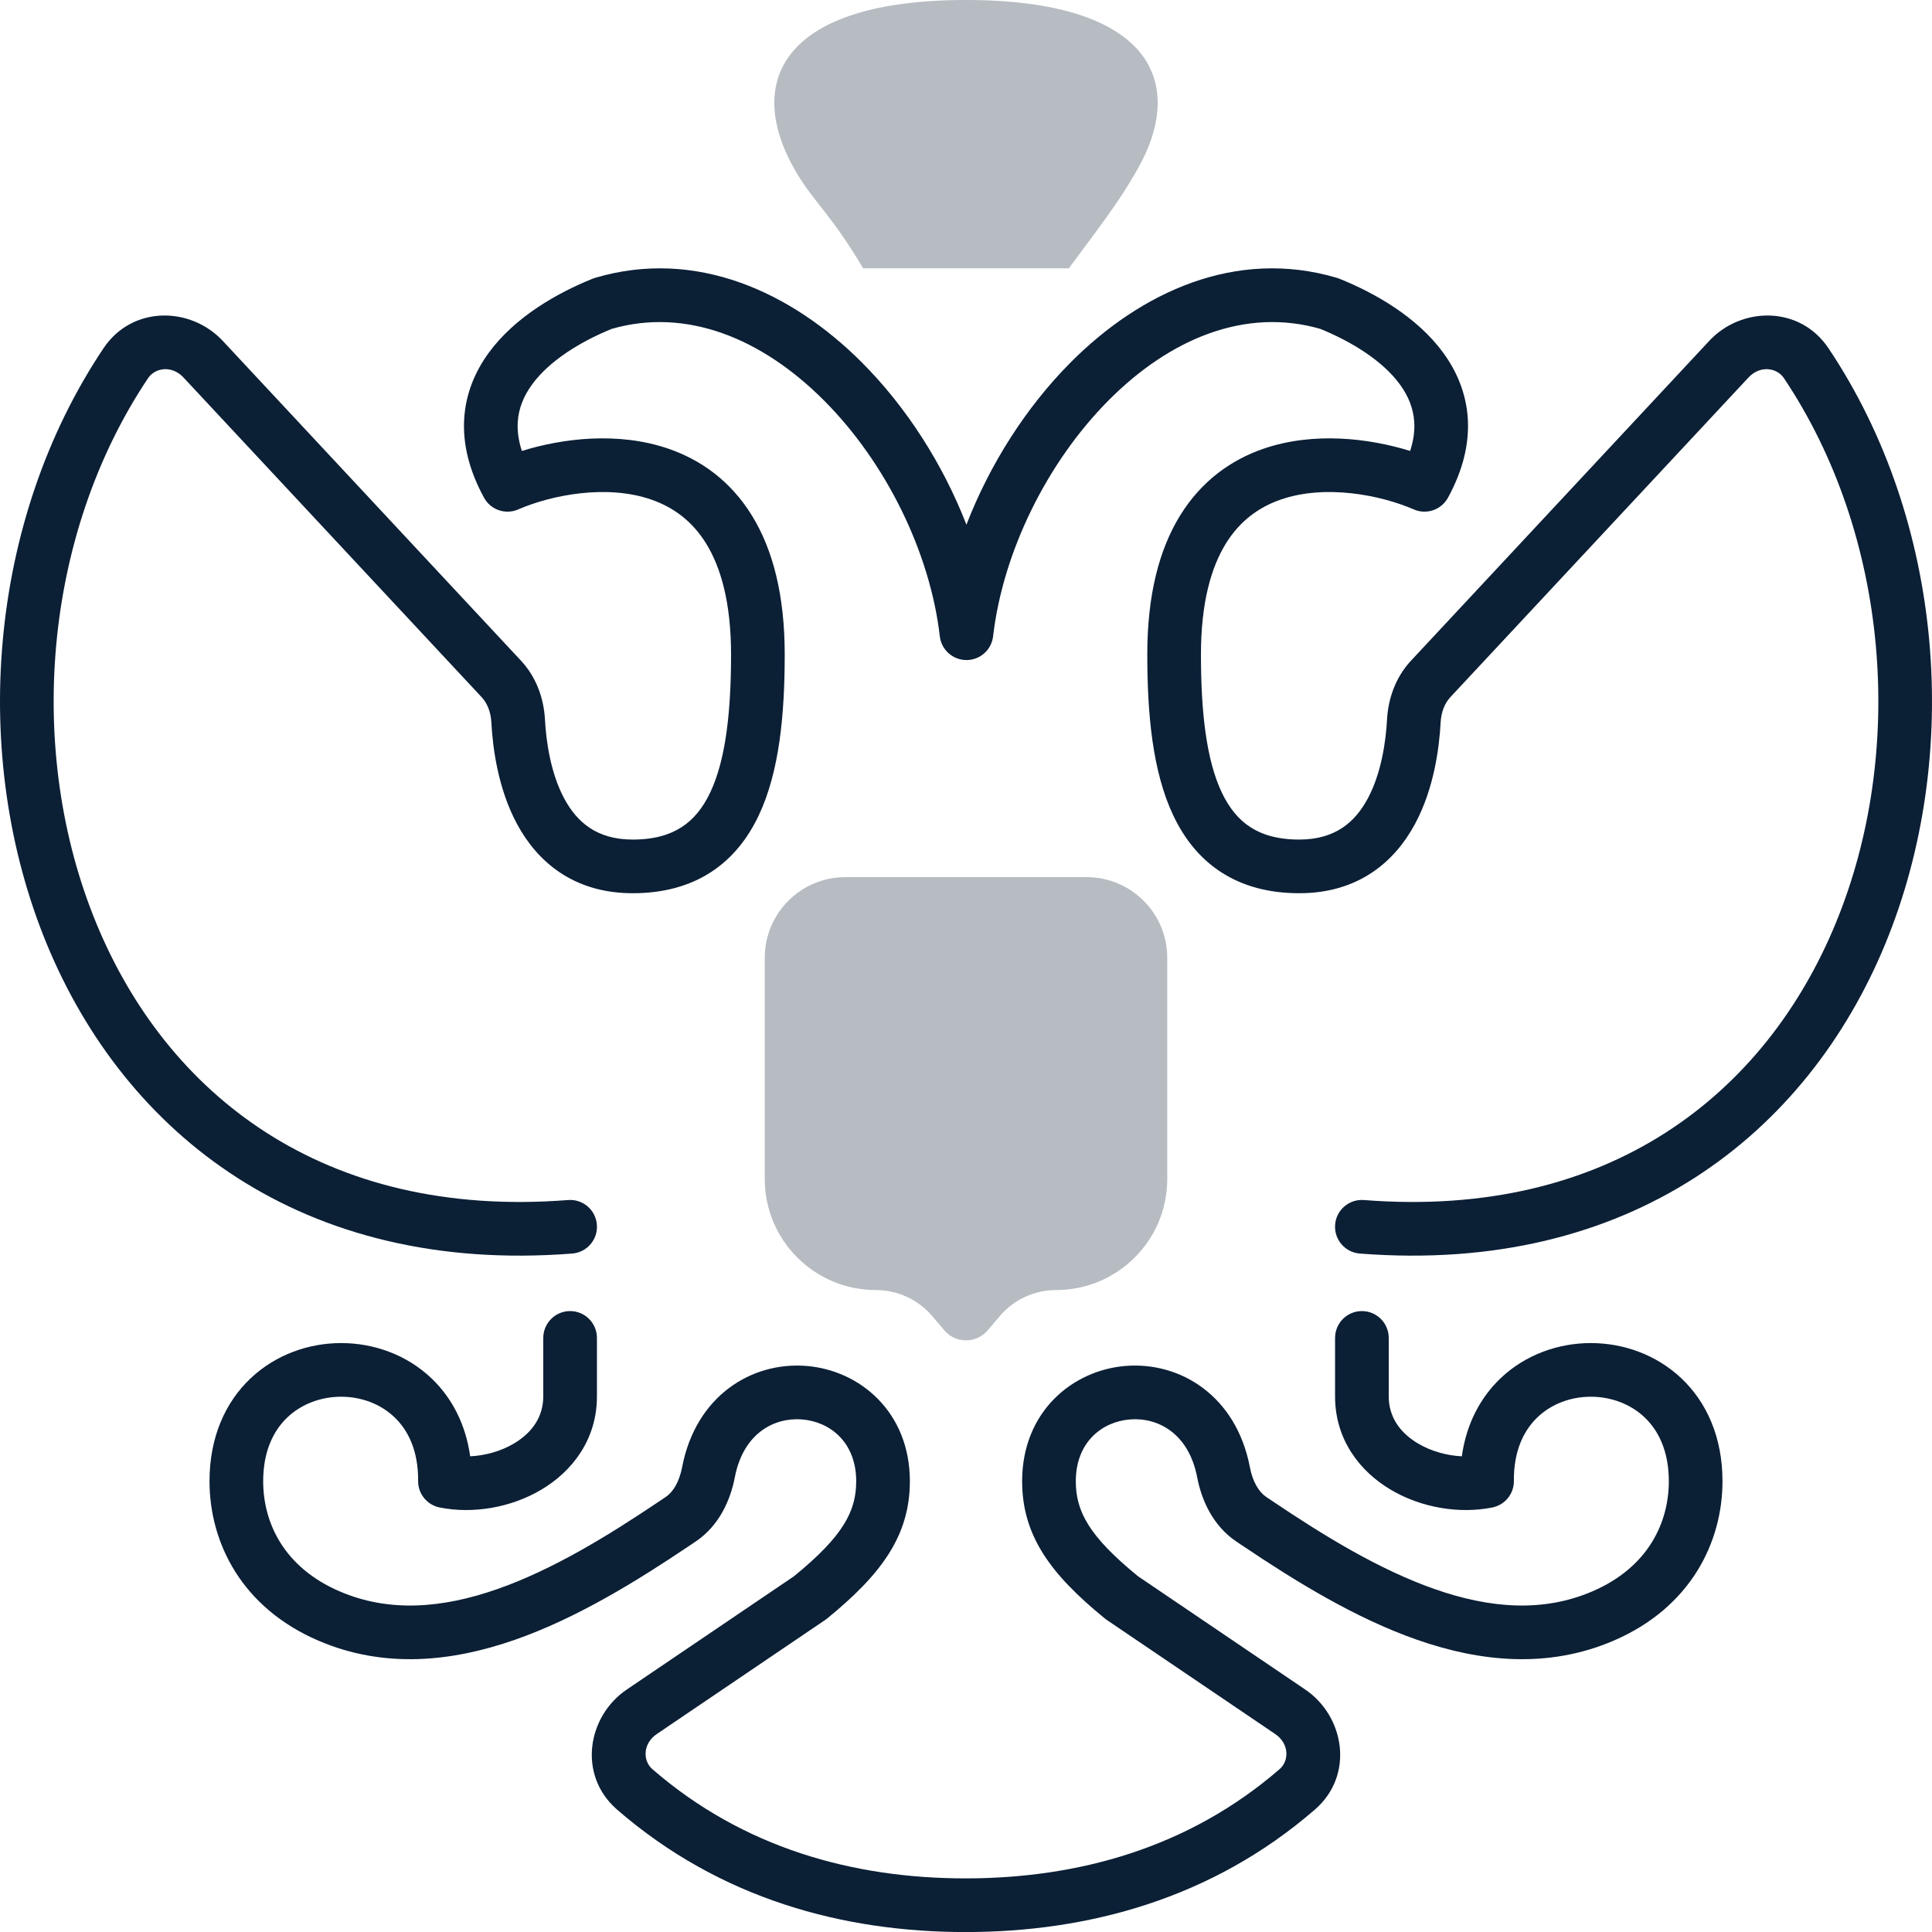
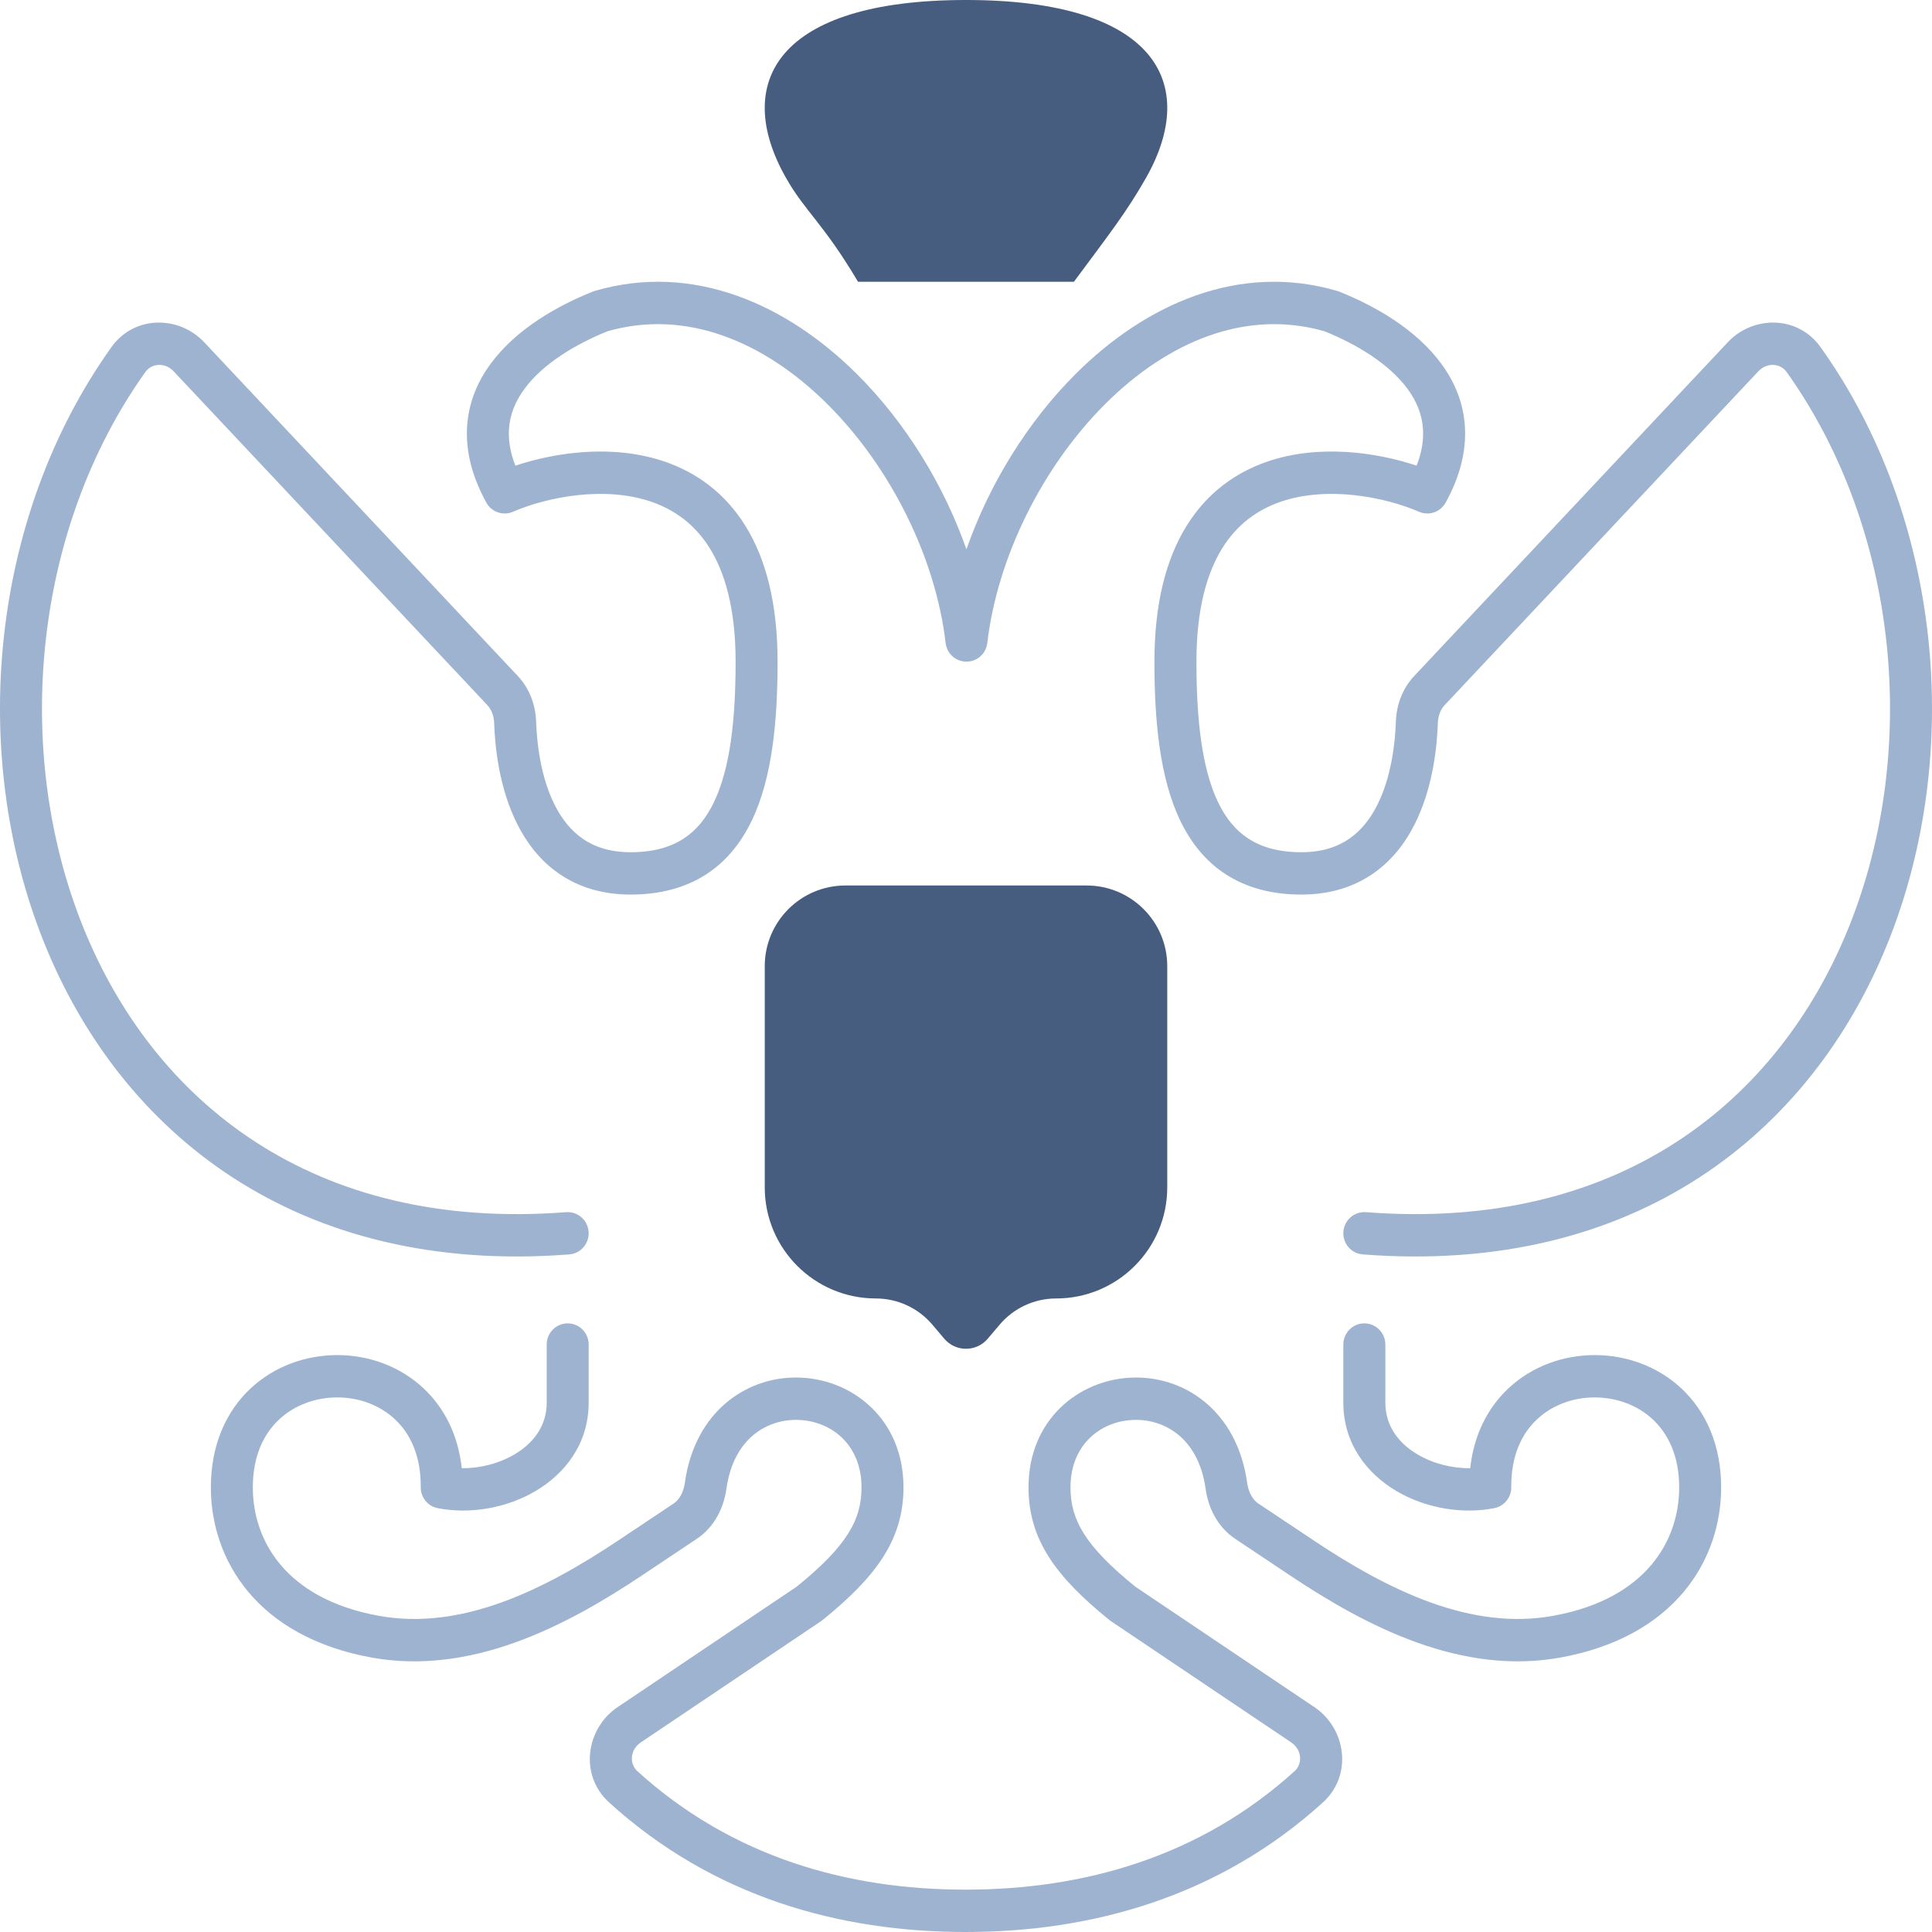
<svg xmlns="http://www.w3.org/2000/svg" width="36" height="36" viewBox="0 0 36 36" fill="none">
  <rect width="36" height="36" fill="none" />
-   <path fill-rule="evenodd" clip-rule="evenodd" d="M19.95 6.753C21.258 5.439 23.031 4.622 24.907 5.176C24.922 5.18 24.938 5.185 24.952 5.191C25.613 5.457 26.401 5.902 26.891 6.571C27.142 6.914 27.319 7.323 27.35 7.795C27.38 8.266 27.261 8.761 26.981 9.274C26.857 9.501 26.58 9.596 26.343 9.492C25.726 9.224 24.697 9.02 23.864 9.309C23.464 9.448 23.106 9.7 22.841 10.13C22.572 10.566 22.378 11.221 22.378 12.194C22.378 13.271 22.478 14.161 22.767 14.769C22.907 15.062 23.082 15.273 23.298 15.412C23.513 15.552 23.803 15.644 24.21 15.644C24.88 15.644 25.249 15.32 25.486 14.88C25.739 14.409 25.823 13.82 25.845 13.409C25.866 13.027 25.999 12.625 26.292 12.311L31.849 6.352C32.447 5.71 33.537 5.69 34.071 6.489C36.225 9.704 36.571 14.092 35.129 17.589C33.671 21.124 30.38 23.752 25.337 23.358C25.062 23.336 24.857 23.096 24.878 22.82C24.899 22.545 25.14 22.339 25.416 22.361C29.993 22.719 32.899 20.372 34.204 17.208C35.525 14.007 35.201 9.972 33.24 7.045C33.11 6.851 32.797 6.802 32.581 7.034L27.023 12.993C26.921 13.103 26.854 13.266 26.844 13.463C26.819 13.925 26.724 14.69 26.366 15.354C25.992 16.05 25.318 16.644 24.21 16.644C23.646 16.644 23.159 16.514 22.754 16.252C22.351 15.991 22.065 15.621 21.864 15.198C21.472 14.374 21.378 13.289 21.378 12.194C21.378 11.093 21.597 10.242 21.99 9.605C22.387 8.961 22.94 8.571 23.536 8.364C24.48 8.037 25.52 8.168 26.276 8.403C26.343 8.197 26.362 8.017 26.352 7.859C26.336 7.609 26.242 7.378 26.084 7.162C25.759 6.718 25.184 6.366 24.602 6.128C23.209 5.728 21.807 6.304 20.659 7.458C19.504 8.619 18.686 10.293 18.505 11.856C18.476 12.109 18.263 12.299 18.009 12.299C17.755 12.299 17.541 12.109 17.512 11.856C17.331 10.294 16.51 8.619 15.351 7.459C14.197 6.304 12.791 5.728 11.399 6.128C10.816 6.366 10.241 6.718 9.916 7.162C9.758 7.378 9.664 7.609 9.648 7.859C9.638 8.017 9.657 8.197 9.724 8.403C10.48 8.168 11.52 8.037 12.464 8.364C13.06 8.571 13.613 8.961 14.01 9.605C14.403 10.242 14.622 11.093 14.622 12.194C14.622 13.289 14.528 14.374 14.136 15.198C13.935 15.621 13.649 15.991 13.246 16.252C12.841 16.514 12.354 16.644 11.79 16.644C10.682 16.644 10.008 16.05 9.634 15.354C9.276 14.69 9.181 13.925 9.156 13.463C9.146 13.266 9.079 13.103 8.977 12.993L3.419 7.034C3.203 6.802 2.89 6.851 2.76 7.045C0.799 9.972 0.475 14.007 1.796 17.208C3.101 20.372 6.007 22.719 10.585 22.361C10.86 22.339 11.101 22.545 11.122 22.82C11.144 23.096 10.938 23.336 10.662 23.358C5.62 23.752 2.329 21.124 0.871 17.589C-0.571 14.092 -0.225 9.704 1.929 6.489C2.463 5.69 3.552 5.71 4.151 6.352L9.708 12.311C10.001 12.625 10.134 13.027 10.155 13.409C10.177 13.82 10.261 14.409 10.514 14.88C10.751 15.32 11.12 15.644 11.79 15.644C12.197 15.644 12.487 15.552 12.702 15.412C12.918 15.273 13.094 15.062 13.233 14.769C13.522 14.161 13.622 13.271 13.622 12.194C13.622 11.221 13.428 10.566 13.159 10.13C12.894 9.7 12.536 9.448 12.136 9.309C11.303 9.02 10.274 9.224 9.657 9.492C9.42 9.596 9.143 9.501 9.019 9.274C8.739 8.761 8.62 8.266 8.65 7.795C8.681 7.323 8.858 6.914 9.109 6.571C9.599 5.902 10.387 5.457 11.048 5.191C11.062 5.185 11.078 5.18 11.093 5.176C12.969 4.622 14.746 5.439 16.058 6.752C16.892 7.587 17.571 8.651 18.008 9.777C18.443 8.652 19.119 7.588 19.95 6.753ZM10.623 24.43C10.9 24.43 11.123 24.654 11.123 24.93V26.02C11.123 26.828 10.659 27.419 10.085 27.759C9.523 28.092 8.815 28.214 8.194 28.09C7.958 28.043 7.789 27.836 7.791 27.596C7.796 27.03 7.604 26.649 7.349 26.407C7.088 26.158 6.729 26.026 6.357 26.026C5.985 26.026 5.623 26.158 5.358 26.408C5.1 26.652 4.904 27.035 4.904 27.6C4.904 28.373 5.289 29.206 6.329 29.653C7.248 30.048 8.236 29.971 9.265 29.611C10.3 29.249 11.329 28.618 12.293 27.969L12.405 27.894C12.545 27.799 12.658 27.611 12.71 27.34C12.967 26.001 14.014 25.372 15.023 25.452C16.019 25.531 16.954 26.308 16.954 27.6C16.954 28.617 16.42 29.338 15.409 30.161C15.398 30.17 15.386 30.179 15.374 30.187L12.24 32.31C11.971 32.492 11.98 32.813 12.154 32.964C13.848 34.435 15.896 35.001 17.991 35.001C20.087 35.001 22.148 34.435 23.846 32.963C24.02 32.812 24.029 32.492 23.76 32.31L20.626 30.187C20.614 30.179 20.602 30.17 20.591 30.161C19.58 29.338 19.046 28.617 19.046 27.6C19.046 26.308 19.981 25.531 20.977 25.452C21.986 25.372 23.033 26.001 23.29 27.34C23.342 27.611 23.455 27.799 23.595 27.894L23.707 27.969C24.671 28.618 25.7 29.249 26.735 29.611C27.764 29.971 28.752 30.048 29.671 29.653C30.711 29.206 31.096 28.373 31.096 27.6C31.096 27.035 30.9 26.652 30.642 26.408C30.377 26.158 30.015 26.026 29.643 26.026C29.271 26.026 28.912 26.158 28.651 26.407C28.396 26.649 28.204 27.03 28.209 27.596C28.211 27.836 28.042 28.043 27.806 28.09C27.185 28.214 26.477 28.092 25.915 27.759C25.341 27.419 24.877 26.828 24.877 26.02V24.931C24.877 24.655 25.1 24.43 25.377 24.43C25.653 24.43 25.877 24.654 25.877 24.93V26.02C25.877 26.397 26.081 26.695 26.424 26.898C26.667 27.042 26.959 27.123 27.239 27.136C27.323 26.534 27.583 26.042 27.961 25.682C28.427 25.239 29.041 25.026 29.643 25.026C30.246 25.026 30.86 25.24 31.328 25.681C31.803 26.129 32.096 26.783 32.096 27.6C32.096 28.735 31.506 29.953 30.066 30.572C28.838 31.099 27.575 30.964 26.405 30.555C25.241 30.148 24.123 29.454 23.149 28.799L23.037 28.724C22.595 28.426 22.389 27.948 22.308 27.529C22.15 26.703 21.57 26.408 21.056 26.449C20.529 26.491 20.046 26.879 20.046 27.6C20.046 28.159 20.287 28.622 21.205 29.371L24.321 31.482C25.054 31.979 25.242 33.077 24.501 33.719C22.581 35.383 20.269 36.001 17.991 36.001C15.713 36.001 13.414 35.383 11.498 33.719C10.758 33.076 10.945 31.979 11.679 31.482L14.795 29.371C15.713 28.622 15.954 28.159 15.954 27.6C15.954 26.879 15.471 26.491 14.944 26.449C14.43 26.408 13.85 26.703 13.692 27.529C13.611 27.948 13.405 28.426 12.963 28.724L12.851 28.799C11.877 29.454 10.759 30.148 9.595 30.555C8.425 30.964 7.162 31.099 5.935 30.572C4.494 29.953 3.904 28.735 3.904 27.6C3.904 26.783 4.197 26.129 4.672 25.681C5.14 25.24 5.754 25.026 6.357 25.026C6.959 25.026 7.573 25.239 8.039 25.682C8.417 26.042 8.677 26.534 8.761 27.136C9.041 27.123 9.333 27.042 9.576 26.898C9.919 26.695 10.123 26.397 10.123 26.02V24.931C10.123 24.655 10.347 24.43 10.623 24.43Z" fill="#0B1F35" />
-   <path d="M14.25 17.846C14.25 17.017 14.923 16.344 15.753 16.344H20.247C21.077 16.344 21.75 17.017 21.75 17.846V21.969C21.75 23.112 20.823 24.038 19.68 24.038C19.275 24.038 18.89 24.216 18.628 24.525L18.405 24.788C18.193 25.038 17.807 25.038 17.595 24.788L17.372 24.525C17.11 24.216 16.725 24.038 16.32 24.038C15.177 24.038 14.25 23.112 14.25 21.969V17.846Z" fill="#0B1F35" fill-opacity="0.3" />
-   <path d="M16.084 5H19.916C20.535 4.164 20.855 3.756 21.198 3.15C22.146 1.472 21.365 -3.08725e-05 18 4.85475e-10C14.636 3.08745e-05 13.854 1.472 14.802 3.15C15.145 3.756 15.464 3.955 16.084 5Z" fill="#0B1F35" fill-opacity="0.3" />
+   <path fill-rule="evenodd" clip-rule="evenodd" d="M20.044 6.967C21.343 5.671 23.085 4.884 24.917 5.421C24.929 5.424 24.94 5.428 24.952 5.433C25.608 5.694 26.378 6.128 26.854 6.774C27.097 7.103 27.267 7.493 27.296 7.942C27.325 8.391 27.212 8.867 26.938 9.365C26.84 9.542 26.626 9.616 26.442 9.536C25.807 9.262 24.739 9.048 23.862 9.35C23.437 9.497 23.055 9.764 22.775 10.215C22.491 10.672 22.294 11.345 22.294 12.329C22.294 13.407 22.394 14.315 22.695 14.944C22.841 15.25 23.029 15.477 23.267 15.63C23.505 15.783 23.82 15.88 24.249 15.88C24.642 15.88 24.93 15.776 25.147 15.625C25.367 15.471 25.537 15.253 25.666 14.995C25.929 14.471 25.997 13.836 26.01 13.447C26.02 13.147 26.126 12.837 26.351 12.597L32.195 6.377C32.665 5.878 33.498 5.87 33.925 6.47C36.182 9.633 36.594 14.037 35.18 17.56C33.754 21.112 30.468 23.768 25.392 23.374C25.177 23.357 25.016 23.168 25.032 22.951C25.049 22.733 25.237 22.571 25.452 22.587C30.168 22.953 33.149 20.517 34.455 17.264C35.773 13.98 35.382 9.863 33.29 6.93C33.178 6.773 32.93 6.743 32.763 6.92L26.918 13.14C26.844 13.219 26.797 13.335 26.792 13.473C26.778 13.901 26.704 14.673 26.364 15.351C26.192 15.695 25.945 16.028 25.591 16.274C25.234 16.523 24.789 16.669 24.249 16.669C23.7 16.669 23.233 16.543 22.847 16.296C22.462 16.048 22.186 15.696 21.99 15.287C21.607 14.486 21.511 13.421 21.511 12.329C21.511 11.243 21.729 10.412 22.112 9.796C22.497 9.175 23.033 8.802 23.609 8.603C24.573 8.271 25.647 8.427 26.397 8.677C26.498 8.418 26.528 8.191 26.515 7.994C26.498 7.722 26.396 7.474 26.226 7.244C25.881 6.777 25.278 6.414 24.681 6.173C23.222 5.754 21.767 6.358 20.594 7.528C19.415 8.704 18.582 10.397 18.397 11.981C18.374 12.18 18.207 12.329 18.009 12.329C17.811 12.329 17.643 12.18 17.62 11.981C17.436 10.398 16.599 8.704 15.416 7.529C14.238 6.358 12.778 5.754 11.319 6.173C10.722 6.414 10.118 6.777 9.774 7.244C9.604 7.474 9.502 7.722 9.484 7.994C9.472 8.191 9.502 8.418 9.603 8.677C10.353 8.427 11.427 8.271 12.391 8.603C12.967 8.802 13.502 9.175 13.888 9.796C14.271 10.412 14.489 11.243 14.489 12.329C14.489 13.421 14.393 14.486 14.01 15.287C13.814 15.696 13.538 16.048 13.153 16.296C12.767 16.543 12.3 16.669 11.751 16.669C11.211 16.669 10.766 16.523 10.409 16.274C10.055 16.028 9.808 15.695 9.636 15.351C9.296 14.673 9.222 13.901 9.208 13.473C9.203 13.335 9.156 13.219 9.082 13.14L3.237 6.92C3.07 6.743 2.822 6.773 2.71 6.93C0.618 9.863 0.227 13.98 1.545 17.264C2.851 20.517 5.832 22.953 10.548 22.587C10.763 22.571 10.951 22.733 10.968 22.951C10.984 23.168 10.823 23.357 10.608 23.374C5.532 23.768 2.246 21.112 0.82 17.56C-0.594 14.037 -0.182 9.633 2.075 6.47C2.502 5.87 3.335 5.878 3.805 6.377L9.649 12.597C9.874 12.837 9.98 13.147 9.99 13.447C10.003 13.836 10.071 14.471 10.334 14.995C10.463 15.253 10.633 15.471 10.853 15.625C11.07 15.776 11.358 15.88 11.751 15.88C12.18 15.88 12.495 15.783 12.732 15.63C12.971 15.477 13.159 15.25 13.305 14.944C13.606 14.315 13.707 13.407 13.707 12.329C13.707 11.345 13.509 10.672 13.225 10.215C12.945 9.764 12.563 9.497 12.138 9.35C11.261 9.048 10.193 9.262 9.558 9.536C9.374 9.616 9.16 9.542 9.062 9.365C8.788 8.867 8.675 8.391 8.704 7.942C8.733 7.493 8.903 7.103 9.146 6.774C9.622 6.128 10.392 5.694 11.048 5.433C11.06 5.428 11.071 5.424 11.083 5.421C12.914 4.884 14.661 5.671 15.964 6.967C16.863 7.86 17.581 9.021 18.008 10.236C18.433 9.021 19.148 7.861 20.044 6.967ZM10.578 24.659C10.794 24.659 10.969 24.836 10.969 25.053V26.137C10.969 26.902 10.527 27.461 9.977 27.785C9.434 28.104 8.751 28.22 8.156 28.102C7.971 28.066 7.838 27.901 7.84 27.712C7.845 27.122 7.642 26.713 7.363 26.45C7.077 26.18 6.686 26.038 6.284 26.039C5.882 26.039 5.489 26.18 5.2 26.451C4.917 26.716 4.711 27.126 4.711 27.715C4.711 28.213 4.866 28.726 5.225 29.154C5.581 29.579 6.161 29.945 7.057 30.108C8.579 30.386 10.108 29.648 11.527 28.7L12.554 28.015C12.655 27.947 12.735 27.814 12.761 27.631C12.854 26.965 13.144 26.456 13.553 26.121C13.958 25.789 14.456 25.646 14.937 25.671C15.902 25.719 16.835 26.453 16.835 27.715C16.835 28.686 16.328 29.38 15.32 30.193C15.311 30.2 15.302 30.207 15.292 30.213L11.942 32.466C11.732 32.608 11.73 32.869 11.874 33.001C13.636 34.603 15.792 35.211 17.991 35.211C20.191 35.211 22.361 34.602 24.125 33.001C24.27 32.869 24.268 32.608 24.058 32.466L20.708 30.213C20.698 30.207 20.689 30.2 20.68 30.193C19.672 29.38 19.165 28.686 19.165 27.715C19.165 26.453 20.098 25.719 21.063 25.671C21.544 25.646 22.042 25.789 22.447 26.121C22.856 26.456 23.146 26.965 23.239 27.631C23.265 27.814 23.345 27.947 23.446 28.015L24.473 28.7C25.892 29.648 27.421 30.386 28.943 30.108C29.839 29.945 30.419 29.579 30.775 29.154C31.134 28.726 31.289 28.213 31.289 27.715C31.289 27.126 31.082 26.716 30.8 26.451C30.511 26.18 30.118 26.039 29.716 26.039C29.314 26.038 28.923 26.18 28.637 26.45C28.358 26.713 28.155 27.122 28.16 27.712C28.162 27.901 28.029 28.066 27.844 28.102C27.249 28.22 26.566 28.104 26.023 27.785C25.473 27.461 25.031 26.902 25.031 26.137V25.054C25.031 24.836 25.206 24.659 25.422 24.659C25.638 24.659 25.814 24.836 25.814 25.053V26.137C25.814 26.556 26.045 26.884 26.417 27.103C26.708 27.274 27.063 27.362 27.395 27.358C27.463 26.735 27.722 26.233 28.103 25.874C28.549 25.453 29.137 25.25 29.716 25.25C30.294 25.25 30.884 25.453 31.332 25.873C31.786 26.298 32.071 26.924 32.071 27.715C32.071 28.378 31.863 29.078 31.373 29.663C30.88 30.25 30.127 30.694 29.082 30.885C27.236 31.222 25.477 30.317 24.041 29.358L23.015 28.673C22.678 28.448 22.512 28.082 22.465 27.741C22.396 27.251 22.194 26.93 21.954 26.733C21.71 26.534 21.405 26.443 21.102 26.459C20.499 26.489 19.947 26.926 19.947 27.715C19.947 28.319 20.219 28.808 21.156 29.566L24.492 31.81C25.078 32.204 25.215 33.073 24.649 33.587C22.707 35.349 20.335 36 17.991 36C15.647 36 13.289 35.349 11.351 33.587C10.785 33.073 10.922 32.204 11.508 31.81L14.844 29.566C15.781 28.808 16.053 28.319 16.053 27.715C16.053 26.926 15.501 26.489 14.898 26.459C14.595 26.443 14.29 26.534 14.046 26.733C13.806 26.93 13.604 27.251 13.536 27.741C13.488 28.082 13.322 28.448 12.985 28.673L11.959 29.358C10.523 30.317 8.764 31.222 6.918 30.885C5.873 30.694 5.12 30.25 4.627 29.663C4.137 29.078 3.929 28.378 3.929 27.715C3.929 26.924 4.214 26.298 4.668 25.873C5.116 25.453 5.706 25.25 6.284 25.25C6.863 25.25 7.451 25.453 7.897 25.874C8.278 26.233 8.537 26.735 8.604 27.358C8.937 27.362 9.292 27.274 9.583 27.103C9.955 26.884 10.187 26.556 10.187 26.137V25.054C10.187 24.836 10.362 24.659 10.578 24.659Z" fill="#9EB3D0" />
+   <path d="M14.25 18.003C14.25 17.173 14.923 16.5 15.753 16.5H20.247C21.077 16.5 21.75 17.173 21.75 18.003V22.125C21.75 23.268 20.823 24.195 19.68 24.195C19.275 24.195 18.89 24.373 18.628 24.682L18.405 24.945C18.193 25.195 17.807 25.195 17.595 24.945L17.372 24.682C17.11 24.373 16.725 24.195 16.32 24.195C15.177 24.195 14.25 23.268 14.25 22.125V18.003Z" fill="#465D7F" />
+   <path d="M15.988 5.25H20.011C20.662 4.372 20.998 3.944 21.358 3.308C22.353 1.546 21.533 -3.24161e-05 18 5.09675e-10C14.467 3.24182e-05 13.647 1.546 14.642 3.308C15.002 3.944 15.337 4.153 15.988 5.25Z" fill="#465D7F" />
</svg>
